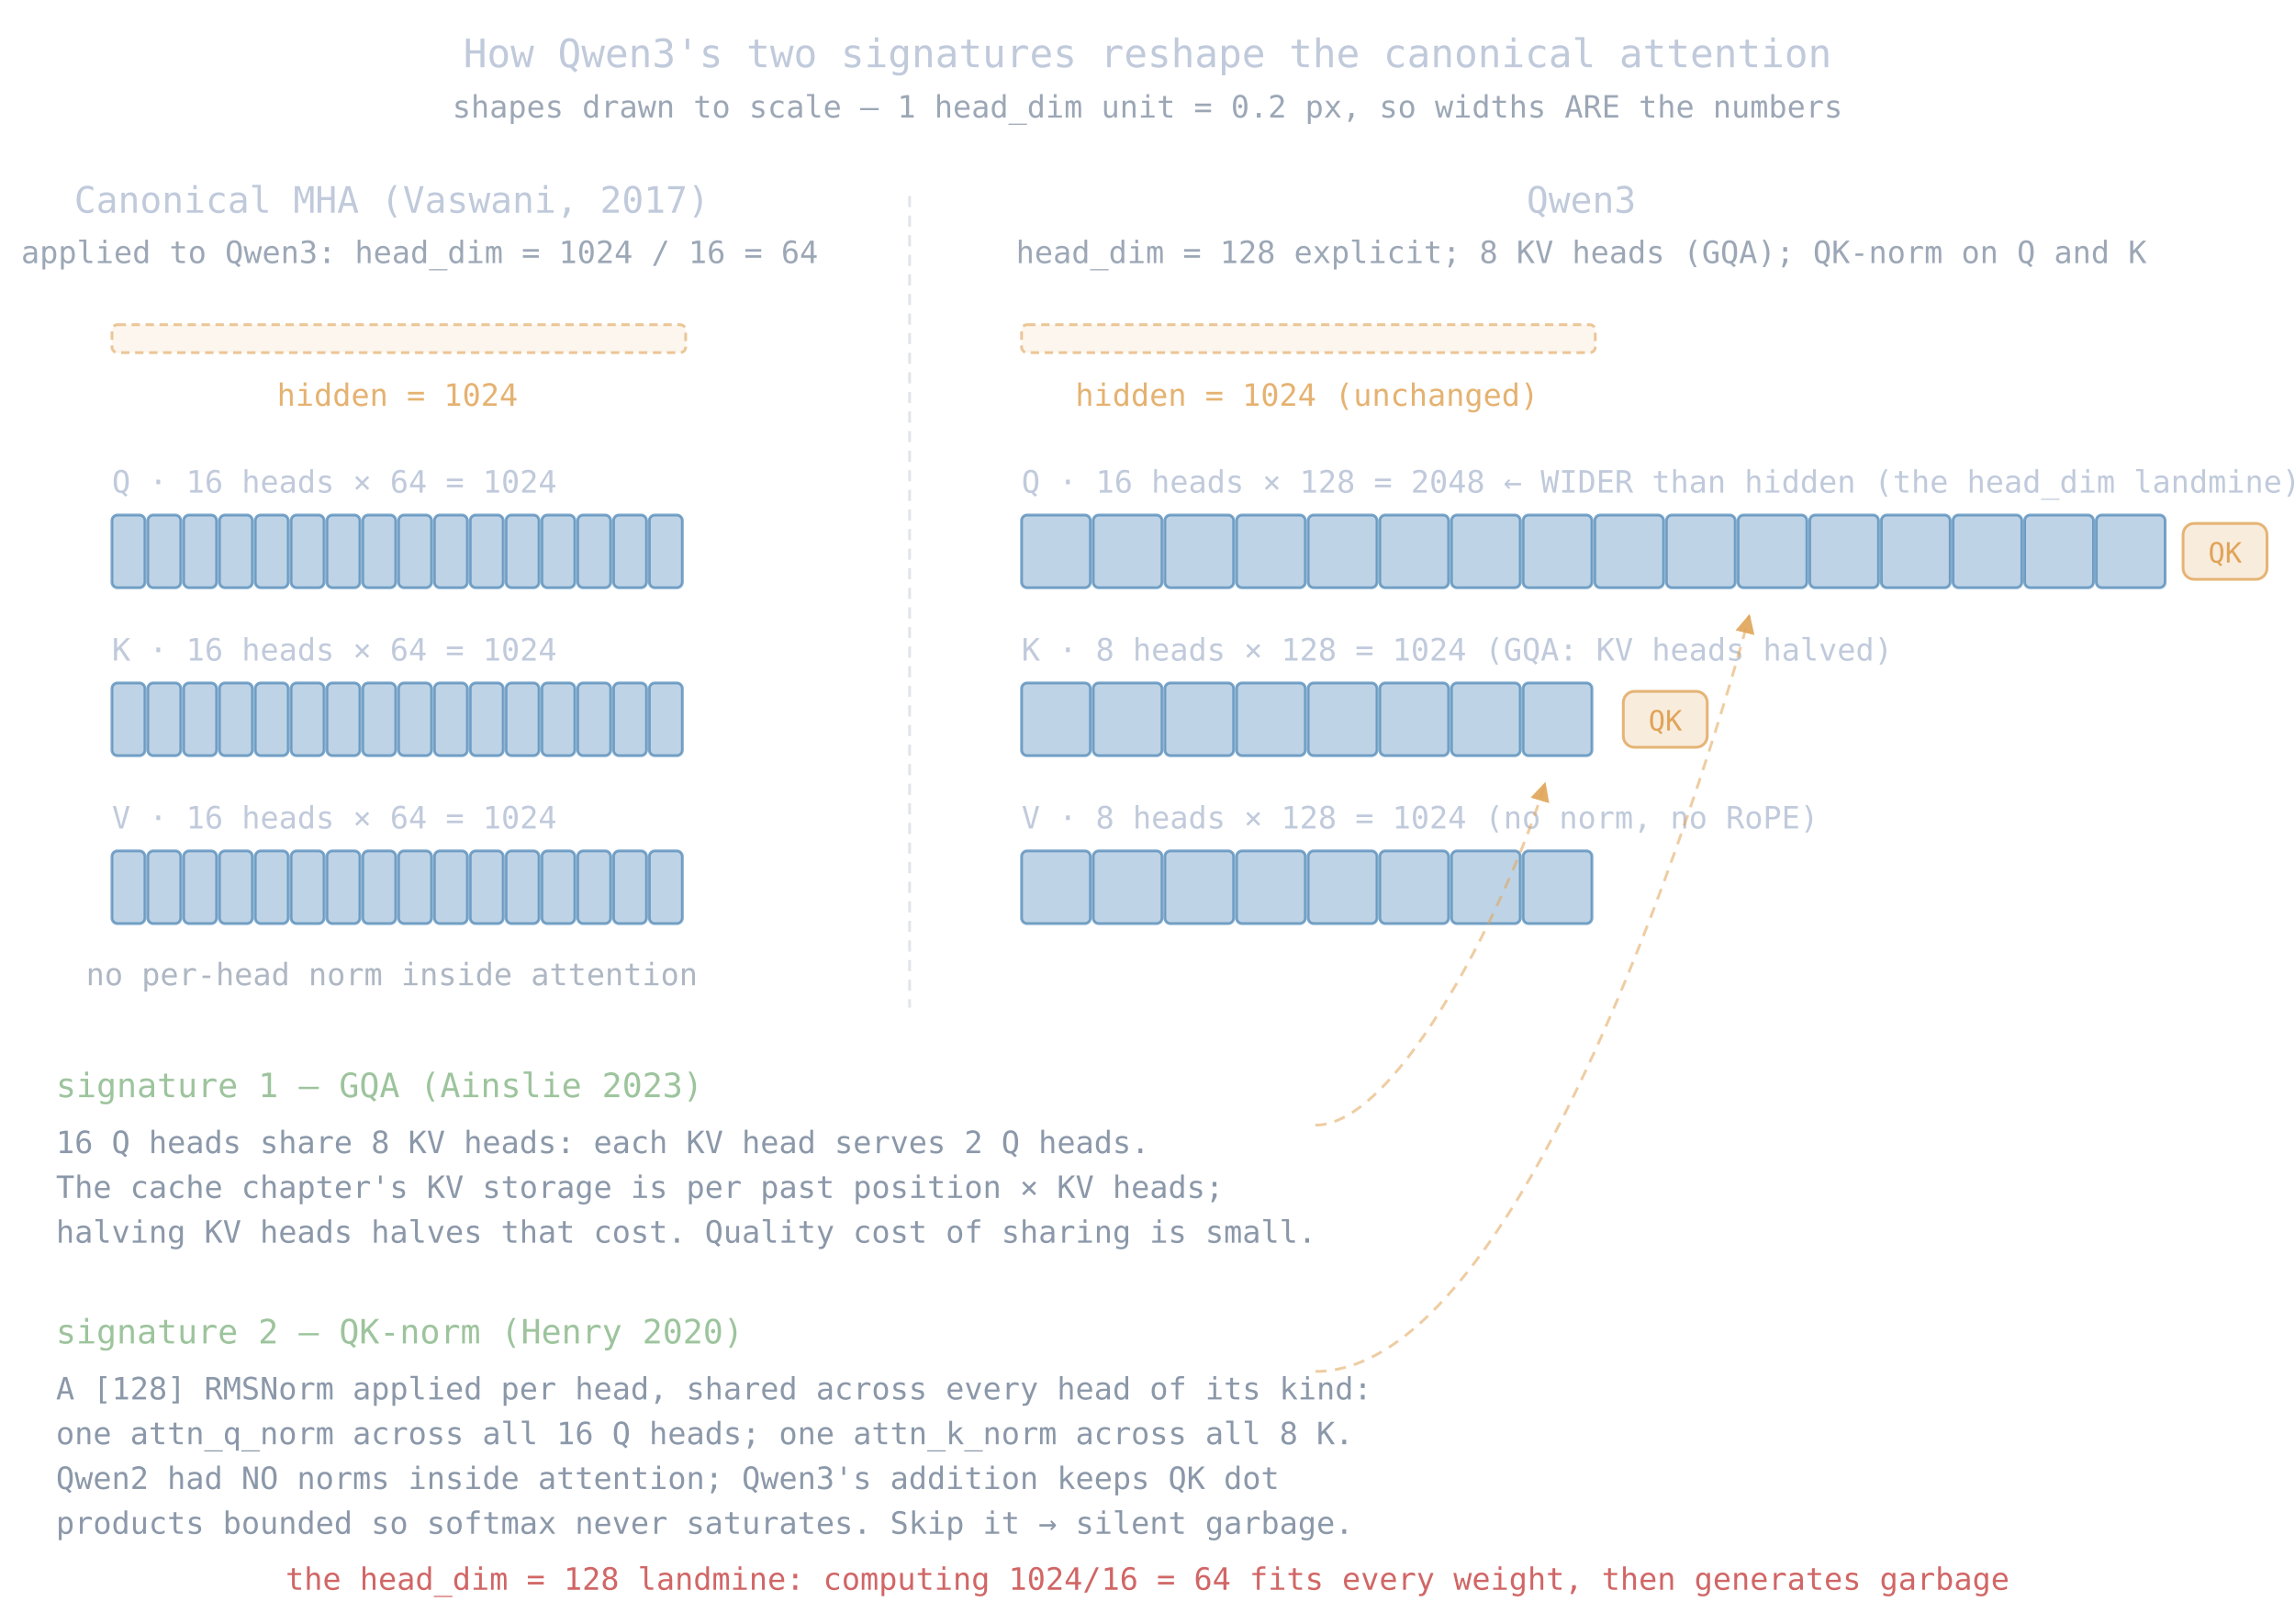
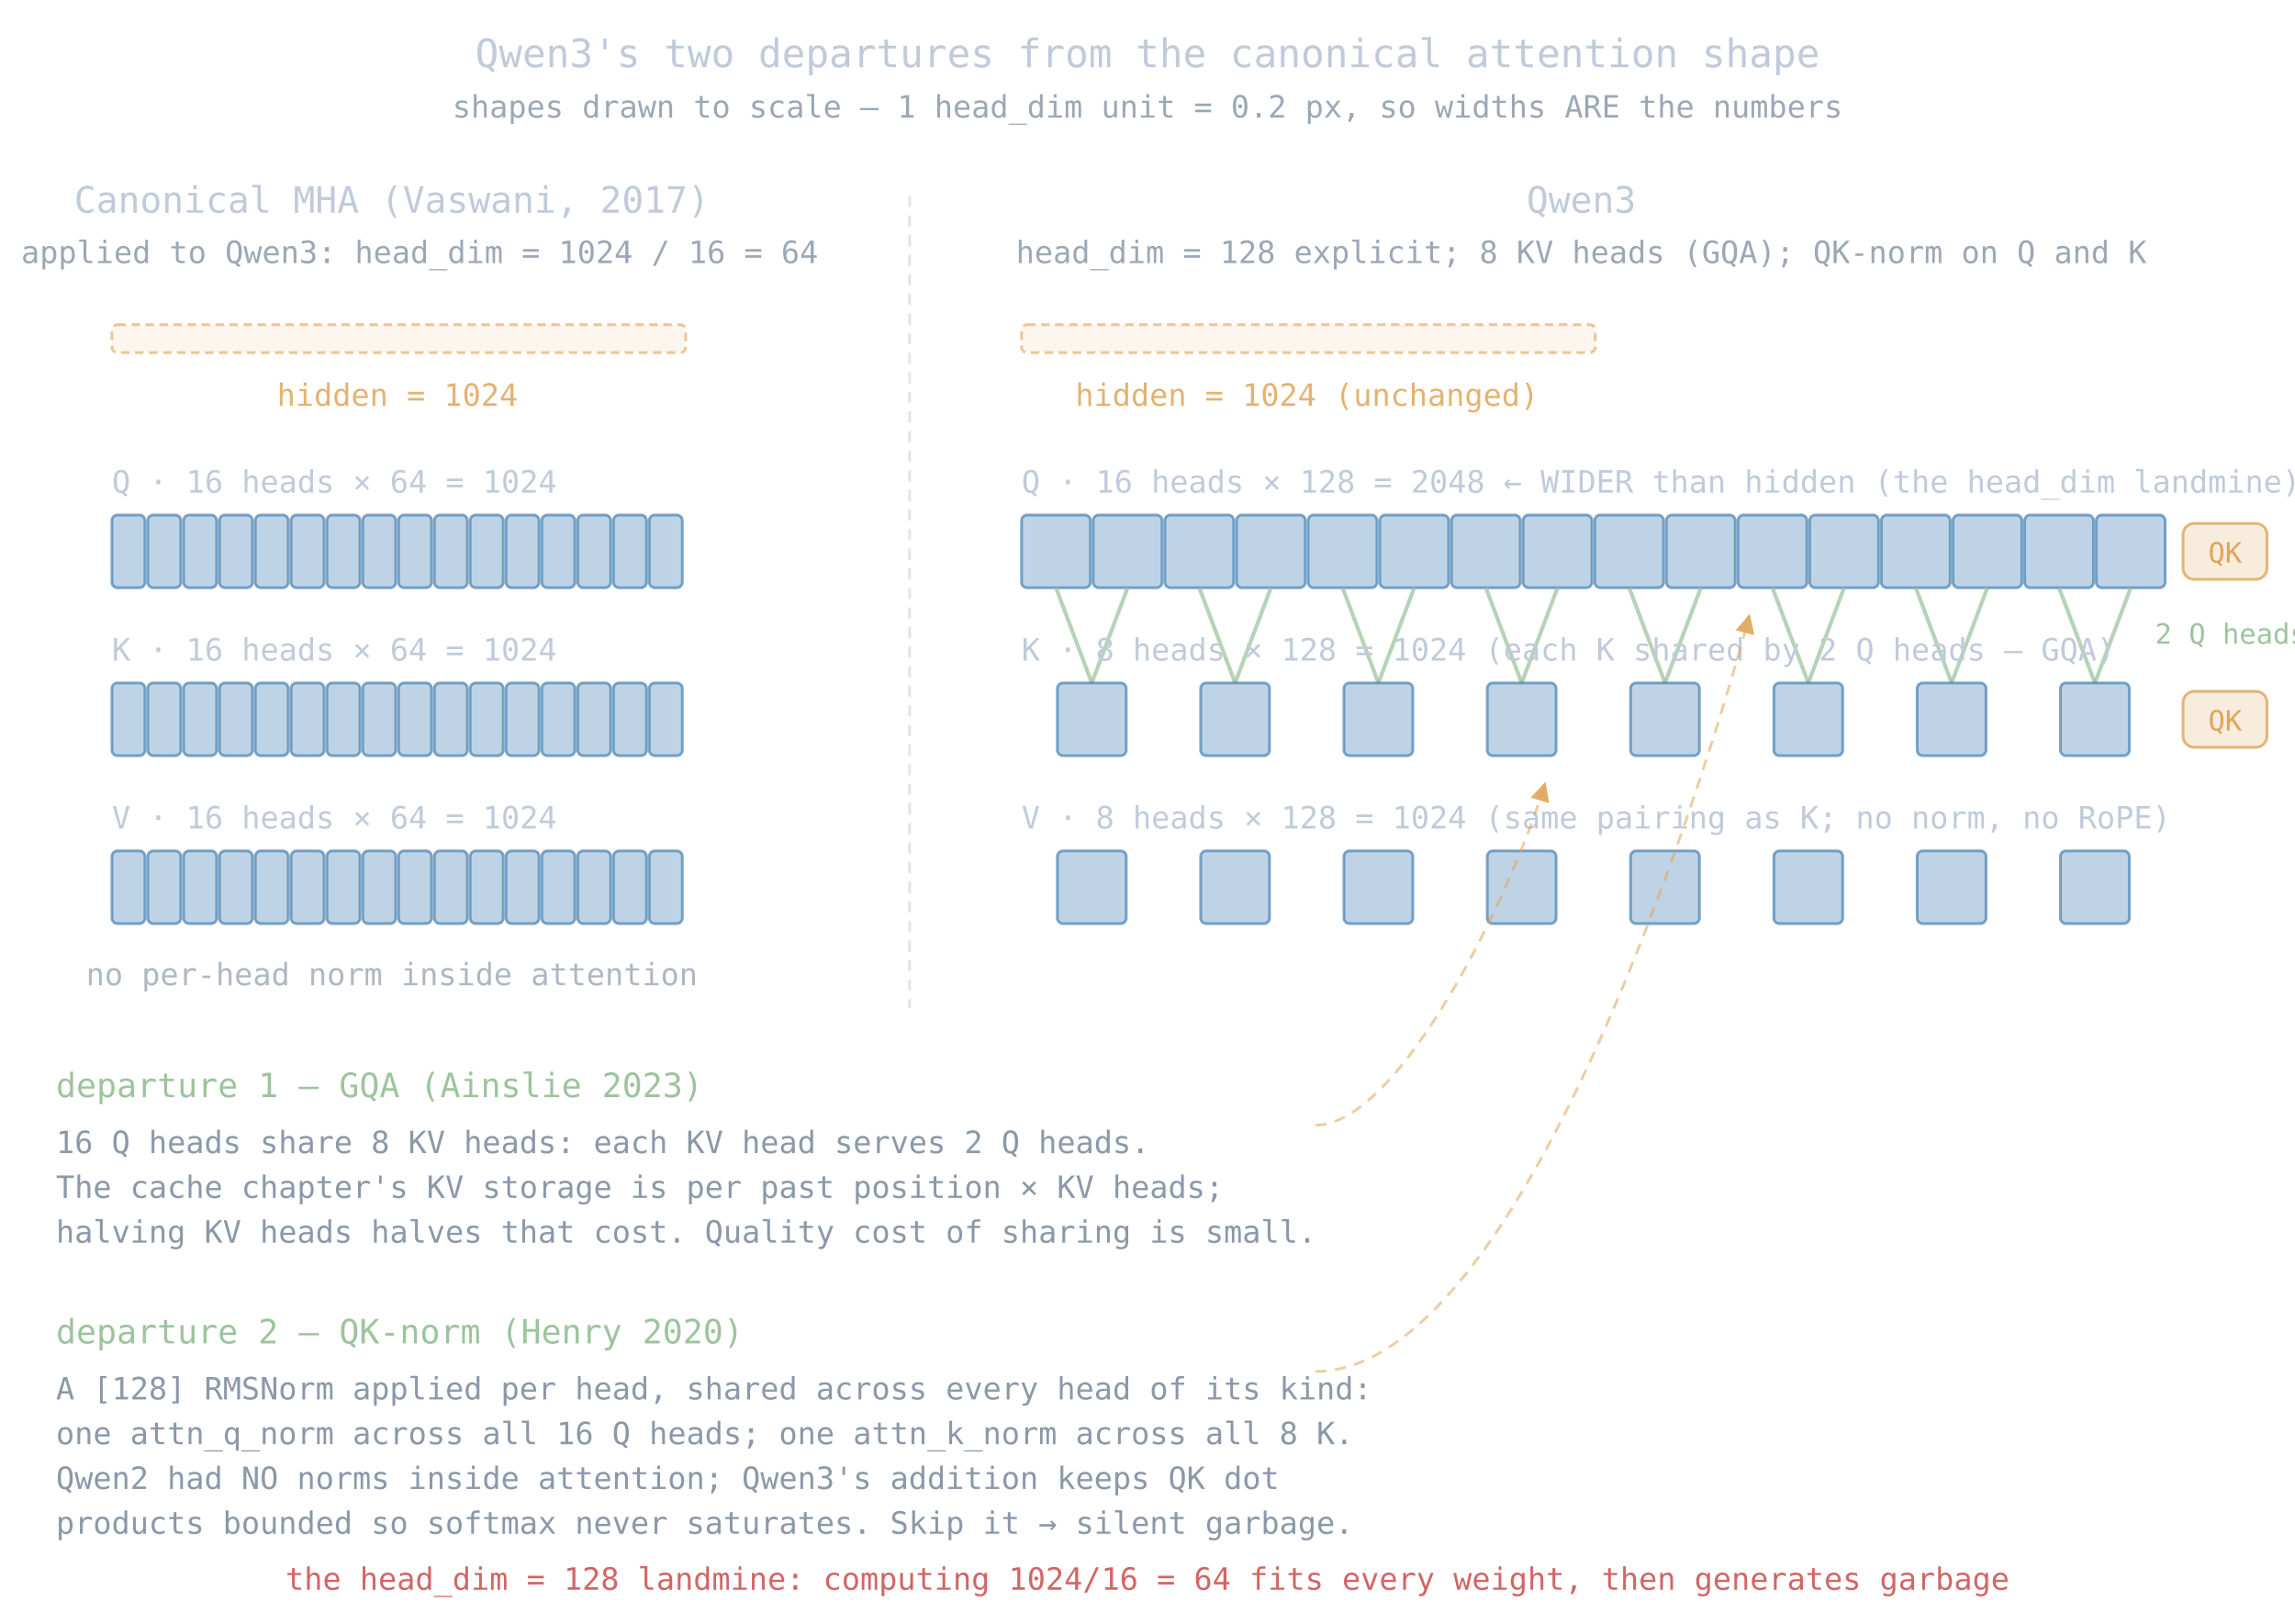
<svg xmlns="http://www.w3.org/2000/svg" width="820" height="580" viewBox="0 0 820 580" font-family="ui-monospace, SFMono-Regular, Menlo, monospace" font-size="12" fill="#8b98a9">
  <defs>
    <marker id="arrSig" viewBox="0 0 10 10" refX="9" refY="5" markerWidth="7" markerHeight="7" orient="auto-start-reverse">
      <path d="M 0 0 L 10 5 L 0 10 z" fill="#e0a458" opacity="0.9" />
    </marker>
  </defs>
-   <text x="410" y="24" text-anchor="middle" font-size="14" fill="#c0cadb">How Qwen3's two signatures reshape the canonical attention</text>
+   <text x="410" y="24" text-anchor="middle" font-size="14" fill="#c0cadb">Qwen3's two departures from the canonical attention shape</text>
  <text x="410" y="42" text-anchor="middle" font-size="11" fill="#8b98a9" opacity="0.85">shapes drawn to scale — 1 head_dim unit = 0.2 px, so widths ARE the numbers</text>
  <text x="140" y="76" text-anchor="middle" font-size="13" fill="#c0cadb">Canonical MHA (Vaswani, 2017)</text>
  <text x="140" y="94" text-anchor="middle" font-size="11" fill="#8b98a9" opacity="0.85">if applied to Qwen3: head_dim = 1024 / 16 = 64</text>
  <rect x="40" y="116" width="205" height="10" rx="2" fill="rgba(224,164,88,0.10)" stroke="#e0a458" stroke-opacity="0.6" stroke-dasharray="3 2" />
  <text x="142" y="145" text-anchor="middle" font-size="11" fill="#e0a458" opacity="0.85">hidden = 1024</text>
  <text x="40" y="176" font-size="11" fill="#c0cadb">Q · 16 heads × 64 = 1024</text>
  <g fill="rgba(70,130,180,0.35)" stroke="#4682b4" stroke-opacity="0.7">
    <rect x="40" y="184" width="11.8" height="26" rx="2" />
    <rect x="52.8" y="184" width="11.8" height="26" rx="2" />
    <rect x="65.6" y="184" width="11.8" height="26" rx="2" />
    <rect x="78.4" y="184" width="11.8" height="26" rx="2" />
    <rect x="91.2" y="184" width="11.8" height="26" rx="2" />
    <rect x="104.0" y="184" width="11.8" height="26" rx="2" />
    <rect x="116.8" y="184" width="11.8" height="26" rx="2" />
    <rect x="129.6" y="184" width="11.8" height="26" rx="2" />
    <rect x="142.4" y="184" width="11.8" height="26" rx="2" />
    <rect x="155.2" y="184" width="11.8" height="26" rx="2" />
    <rect x="168.0" y="184" width="11.8" height="26" rx="2" />
    <rect x="180.8" y="184" width="11.8" height="26" rx="2" />
    <rect x="193.6" y="184" width="11.8" height="26" rx="2" />
    <rect x="206.4" y="184" width="11.8" height="26" rx="2" />
    <rect x="219.2" y="184" width="11.8" height="26" rx="2" />
    <rect x="232.0" y="184" width="11.8" height="26" rx="2" />
  </g>
  <text x="40" y="236" font-size="11" fill="#c0cadb">K · 16 heads × 64 = 1024</text>
  <g fill="rgba(70,130,180,0.35)" stroke="#4682b4" stroke-opacity="0.7">
    <rect x="40" y="244" width="11.8" height="26" rx="2" />
    <rect x="52.8" y="244" width="11.8" height="26" rx="2" />
    <rect x="65.6" y="244" width="11.8" height="26" rx="2" />
    <rect x="78.4" y="244" width="11.8" height="26" rx="2" />
    <rect x="91.2" y="244" width="11.8" height="26" rx="2" />
    <rect x="104.0" y="244" width="11.8" height="26" rx="2" />
    <rect x="116.8" y="244" width="11.8" height="26" rx="2" />
    <rect x="129.6" y="244" width="11.8" height="26" rx="2" />
    <rect x="142.4" y="244" width="11.8" height="26" rx="2" />
    <rect x="155.2" y="244" width="11.8" height="26" rx="2" />
    <rect x="168.0" y="244" width="11.8" height="26" rx="2" />
    <rect x="180.8" y="244" width="11.8" height="26" rx="2" />
    <rect x="193.6" y="244" width="11.8" height="26" rx="2" />
    <rect x="206.4" y="244" width="11.8" height="26" rx="2" />
    <rect x="219.2" y="244" width="11.8" height="26" rx="2" />
    <rect x="232.0" y="244" width="11.8" height="26" rx="2" />
  </g>
  <text x="40" y="296" font-size="11" fill="#c0cadb">V · 16 heads × 64 = 1024</text>
  <g fill="rgba(70,130,180,0.35)" stroke="#4682b4" stroke-opacity="0.7">
    <rect x="40" y="304" width="11.8" height="26" rx="2" />
    <rect x="52.8" y="304" width="11.8" height="26" rx="2" />
    <rect x="65.6" y="304" width="11.8" height="26" rx="2" />
    <rect x="78.4" y="304" width="11.8" height="26" rx="2" />
    <rect x="91.2" y="304" width="11.8" height="26" rx="2" />
    <rect x="104.0" y="304" width="11.8" height="26" rx="2" />
    <rect x="116.8" y="304" width="11.8" height="26" rx="2" />
    <rect x="129.6" y="304" width="11.8" height="26" rx="2" />
    <rect x="142.4" y="304" width="11.8" height="26" rx="2" />
    <rect x="155.2" y="304" width="11.8" height="26" rx="2" />
    <rect x="168.0" y="304" width="11.8" height="26" rx="2" />
    <rect x="180.8" y="304" width="11.8" height="26" rx="2" />
    <rect x="193.6" y="304" width="11.8" height="26" rx="2" />
    <rect x="206.4" y="304" width="11.8" height="26" rx="2" />
    <rect x="219.2" y="304" width="11.8" height="26" rx="2" />
    <rect x="232.0" y="304" width="11.8" height="26" rx="2" />
  </g>
  <text x="140" y="352" text-anchor="middle" font-size="11" fill="#8b98a9" opacity="0.7">no per-head norm inside attention</text>
  <line x1="325" y1="70" x2="325" y2="360" stroke="#8b98a9" stroke-opacity="0.25" stroke-dasharray="4 3" />
  <text x="565" y="76" text-anchor="middle" font-size="13" fill="#c0cadb">Qwen3</text>
  <text x="565" y="94" text-anchor="middle" font-size="11" fill="#8b98a9" opacity="0.85">head_dim = 128 explicit; 8 KV heads (GQA); QK-norm on Q and K</text>
  <rect x="365" y="116" width="205" height="10" rx="2" fill="rgba(224,164,88,0.10)" stroke="#e0a458" stroke-opacity="0.6" stroke-dasharray="3 2" />
  <text x="467" y="145" text-anchor="middle" font-size="11" fill="#e0a458" opacity="0.85">hidden = 1024 (unchanged)</text>
  <text x="365" y="176" font-size="11" fill="#c0cadb">Q · 16 heads × 128 = 2048   ← WIDER than hidden (the head_dim landmine)</text>
  <g fill="rgba(70,130,180,0.35)" stroke="#4682b4" stroke-opacity="0.7">
    <rect x="365" y="184" width="24.6" height="26" rx="2" />
    <rect x="390.6" y="184" width="24.6" height="26" rx="2" />
    <rect x="416.2" y="184" width="24.6" height="26" rx="2" />
    <rect x="441.8" y="184" width="24.6" height="26" rx="2" />
    <rect x="467.4" y="184" width="24.6" height="26" rx="2" />
    <rect x="493.0" y="184" width="24.6" height="26" rx="2" />
    <rect x="518.6" y="184" width="24.6" height="26" rx="2" />
    <rect x="544.2" y="184" width="24.6" height="26" rx="2" />
    <rect x="569.8" y="184" width="24.6" height="26" rx="2" />
    <rect x="595.4" y="184" width="24.6" height="26" rx="2" />
    <rect x="621.0" y="184" width="24.6" height="26" rx="2" />
    <rect x="646.6" y="184" width="24.6" height="26" rx="2" />
    <rect x="672.2" y="184" width="24.6" height="26" rx="2" />
    <rect x="697.8" y="184" width="24.6" height="26" rx="2" />
    <rect x="723.4" y="184" width="24.6" height="26" rx="2" />
    <rect x="749.0" y="184" width="24.6" height="26" rx="2" />
  </g>
  <rect x="780" y="187" width="30" height="20" rx="4" fill="rgba(224,164,88,0.20)" stroke="#e0a458" stroke-opacity="0.8" />
  <text x="795" y="201" text-anchor="middle" font-size="10" fill="#e0a458">QK</text>
-   <text x="365" y="236" font-size="11" fill="#c0cadb">K · 8 heads × 128 = 1024   (GQA: KV heads halved)</text>
+   <g fill="none" stroke="#9dc49d" stroke-opacity="0.75" stroke-width="1.4">
+     <path d="M 377.3 210 L 390.1 244" />
+     <path d="M 402.9 210 L 390.1 244" />
+     <path d="M 428.5 210 L 441.3 244" />
+     <path d="M 454.1 210 L 441.3 244" />
+     <path d="M 479.7 210 L 492.5 244" />
+     <path d="M 505.3 210 L 492.5 244" />
+     <path d="M 530.9 210 L 543.7 244" />
+     <path d="M 556.5 210 L 543.7 244" />
+     <path d="M 582.1 210 L 594.9 244" />
+     <path d="M 607.7 210 L 594.9 244" />
+     <path d="M 633.3 210 L 646.1 244" />
+     <path d="M 658.9 210 L 646.1 244" />
+     <path d="M 684.5 210 L 697.3 244" />
+     <path d="M 710.1 210 L 697.3 244" />
+     <path d="M 735.7 210 L 748.5 244" />
+     <path d="M 761.3 210 L 748.5 244" />
+   </g>
+   <text x="770" y="230" font-size="10" fill="#9dc49d">2 Q heads → 1 KV head</text>
+   <text x="365" y="236" font-size="11" fill="#c0cadb">K · 8 heads × 128 = 1024   (each K shared by 2 Q heads — GQA)</text>
  <g fill="rgba(70,130,180,0.35)" stroke="#4682b4" stroke-opacity="0.7">
-     <rect x="365" y="244" width="24.6" height="26" rx="2" />
-     <rect x="390.6" y="244" width="24.6" height="26" rx="2" />
-     <rect x="416.2" y="244" width="24.6" height="26" rx="2" />
-     <rect x="441.8" y="244" width="24.6" height="26" rx="2" />
-     <rect x="467.4" y="244" width="24.6" height="26" rx="2" />
-     <rect x="493.0" y="244" width="24.6" height="26" rx="2" />
-     <rect x="518.6" y="244" width="24.6" height="26" rx="2" />
-     <rect x="544.2" y="244" width="24.6" height="26" rx="2" />
+     <rect x="377.8" y="244" width="24.6" height="26" rx="2" />
+     <rect x="429.0" y="244" width="24.6" height="26" rx="2" />
+     <rect x="480.2" y="244" width="24.6" height="26" rx="2" />
+     <rect x="531.4" y="244" width="24.6" height="26" rx="2" />
+     <rect x="582.6" y="244" width="24.6" height="26" rx="2" />
+     <rect x="633.8" y="244" width="24.6" height="26" rx="2" />
+     <rect x="685.0" y="244" width="24.6" height="26" rx="2" />
+     <rect x="736.2" y="244" width="24.6" height="26" rx="2" />
  </g>
-   <rect x="580" y="247" width="30" height="20" rx="4" fill="rgba(224,164,88,0.20)" stroke="#e0a458" stroke-opacity="0.8" />
-   <text x="595" y="261" text-anchor="middle" font-size="10" fill="#e0a458">QK</text>
-   <text x="365" y="296" font-size="11" fill="#c0cadb">V · 8 heads × 128 = 1024   (no norm, no RoPE)</text>
+   <rect x="780" y="247" width="30" height="20" rx="4" fill="rgba(224,164,88,0.20)" stroke="#e0a458" stroke-opacity="0.8" />
+   <text x="795" y="261" text-anchor="middle" font-size="10" fill="#e0a458">QK</text>
+   <text x="365" y="296" font-size="11" fill="#c0cadb">V · 8 heads × 128 = 1024   (same pairing as K; no norm, no RoPE)</text>
  <g fill="rgba(70,130,180,0.35)" stroke="#4682b4" stroke-opacity="0.7">
-     <rect x="365" y="304" width="24.6" height="26" rx="2" />
-     <rect x="390.6" y="304" width="24.6" height="26" rx="2" />
-     <rect x="416.2" y="304" width="24.6" height="26" rx="2" />
-     <rect x="441.8" y="304" width="24.6" height="26" rx="2" />
-     <rect x="467.4" y="304" width="24.6" height="26" rx="2" />
-     <rect x="493.0" y="304" width="24.6" height="26" rx="2" />
-     <rect x="518.6" y="304" width="24.6" height="26" rx="2" />
-     <rect x="544.2" y="304" width="24.6" height="26" rx="2" />
+     <rect x="377.8" y="304" width="24.6" height="26" rx="2" />
+     <rect x="429.0" y="304" width="24.6" height="26" rx="2" />
+     <rect x="480.2" y="304" width="24.6" height="26" rx="2" />
+     <rect x="531.4" y="304" width="24.6" height="26" rx="2" />
+     <rect x="582.6" y="304" width="24.6" height="26" rx="2" />
+     <rect x="633.8" y="304" width="24.6" height="26" rx="2" />
+     <rect x="685.0" y="304" width="24.6" height="26" rx="2" />
+     <rect x="736.2" y="304" width="24.6" height="26" rx="2" />
  </g>
-   <text x="20" y="392" font-size="12" fill="#9dc49d">signature 1 — GQA (Ainslie 2023)</text>
+   <text x="20" y="392" font-size="12" fill="#9dc49d">departure 1 — GQA (Ainslie 2023)</text>
  <text x="20" y="412" font-size="11" fill="#8b98a9">16 Q heads share 8 KV heads: each KV head serves 2 Q heads.</text>
  <text x="20" y="428" font-size="11" fill="#8b98a9">The cache chapter's KV storage is per past position × KV heads;</text>
  <text x="20" y="444" font-size="11" fill="#8b98a9">halving KV heads halves that cost. Quality cost of sharing is small.</text>
-   <text x="20" y="480" font-size="12" fill="#9dc49d">signature 2 — QK-norm (Henry 2020)</text>
+   <text x="20" y="480" font-size="12" fill="#9dc49d">departure 2 — QK-norm (Henry 2020)</text>
  <text x="20" y="500" font-size="11" fill="#8b98a9">A [128] RMSNorm applied per head, shared across every head of its kind:</text>
  <text x="20" y="516" font-size="11" fill="#8b98a9">one attn_q_norm across all 16 Q heads; one attn_k_norm across all 8 K.</text>
  <text x="20" y="532" font-size="11" fill="#8b98a9">Qwen2 had NO norms inside attention; Qwen3's addition keeps QK dot</text>
  <text x="20" y="548" font-size="11" fill="#8b98a9">products bounded so softmax never saturates. Skip it → silent garbage.</text>
  <path d="M 470 402 C 500 402, 540 320, 552 280" fill="none" stroke="#e0a458" stroke-opacity="0.55" stroke-dasharray="4 3" marker-end="url(#arrSig)" />
  <path d="M 470 490 C 550 490, 620 240, 625 220" fill="none" stroke="#e0a458" stroke-opacity="0.55" stroke-dasharray="4 3" marker-end="url(#arrSig)" />
  <text x="410" y="568" text-anchor="middle" font-size="11" fill="#cc5555" opacity="0.9">
    the head_dim = 128 landmine: computing 1024/16 = 64 fits every weight, then generates garbage
  </text>
</svg>
